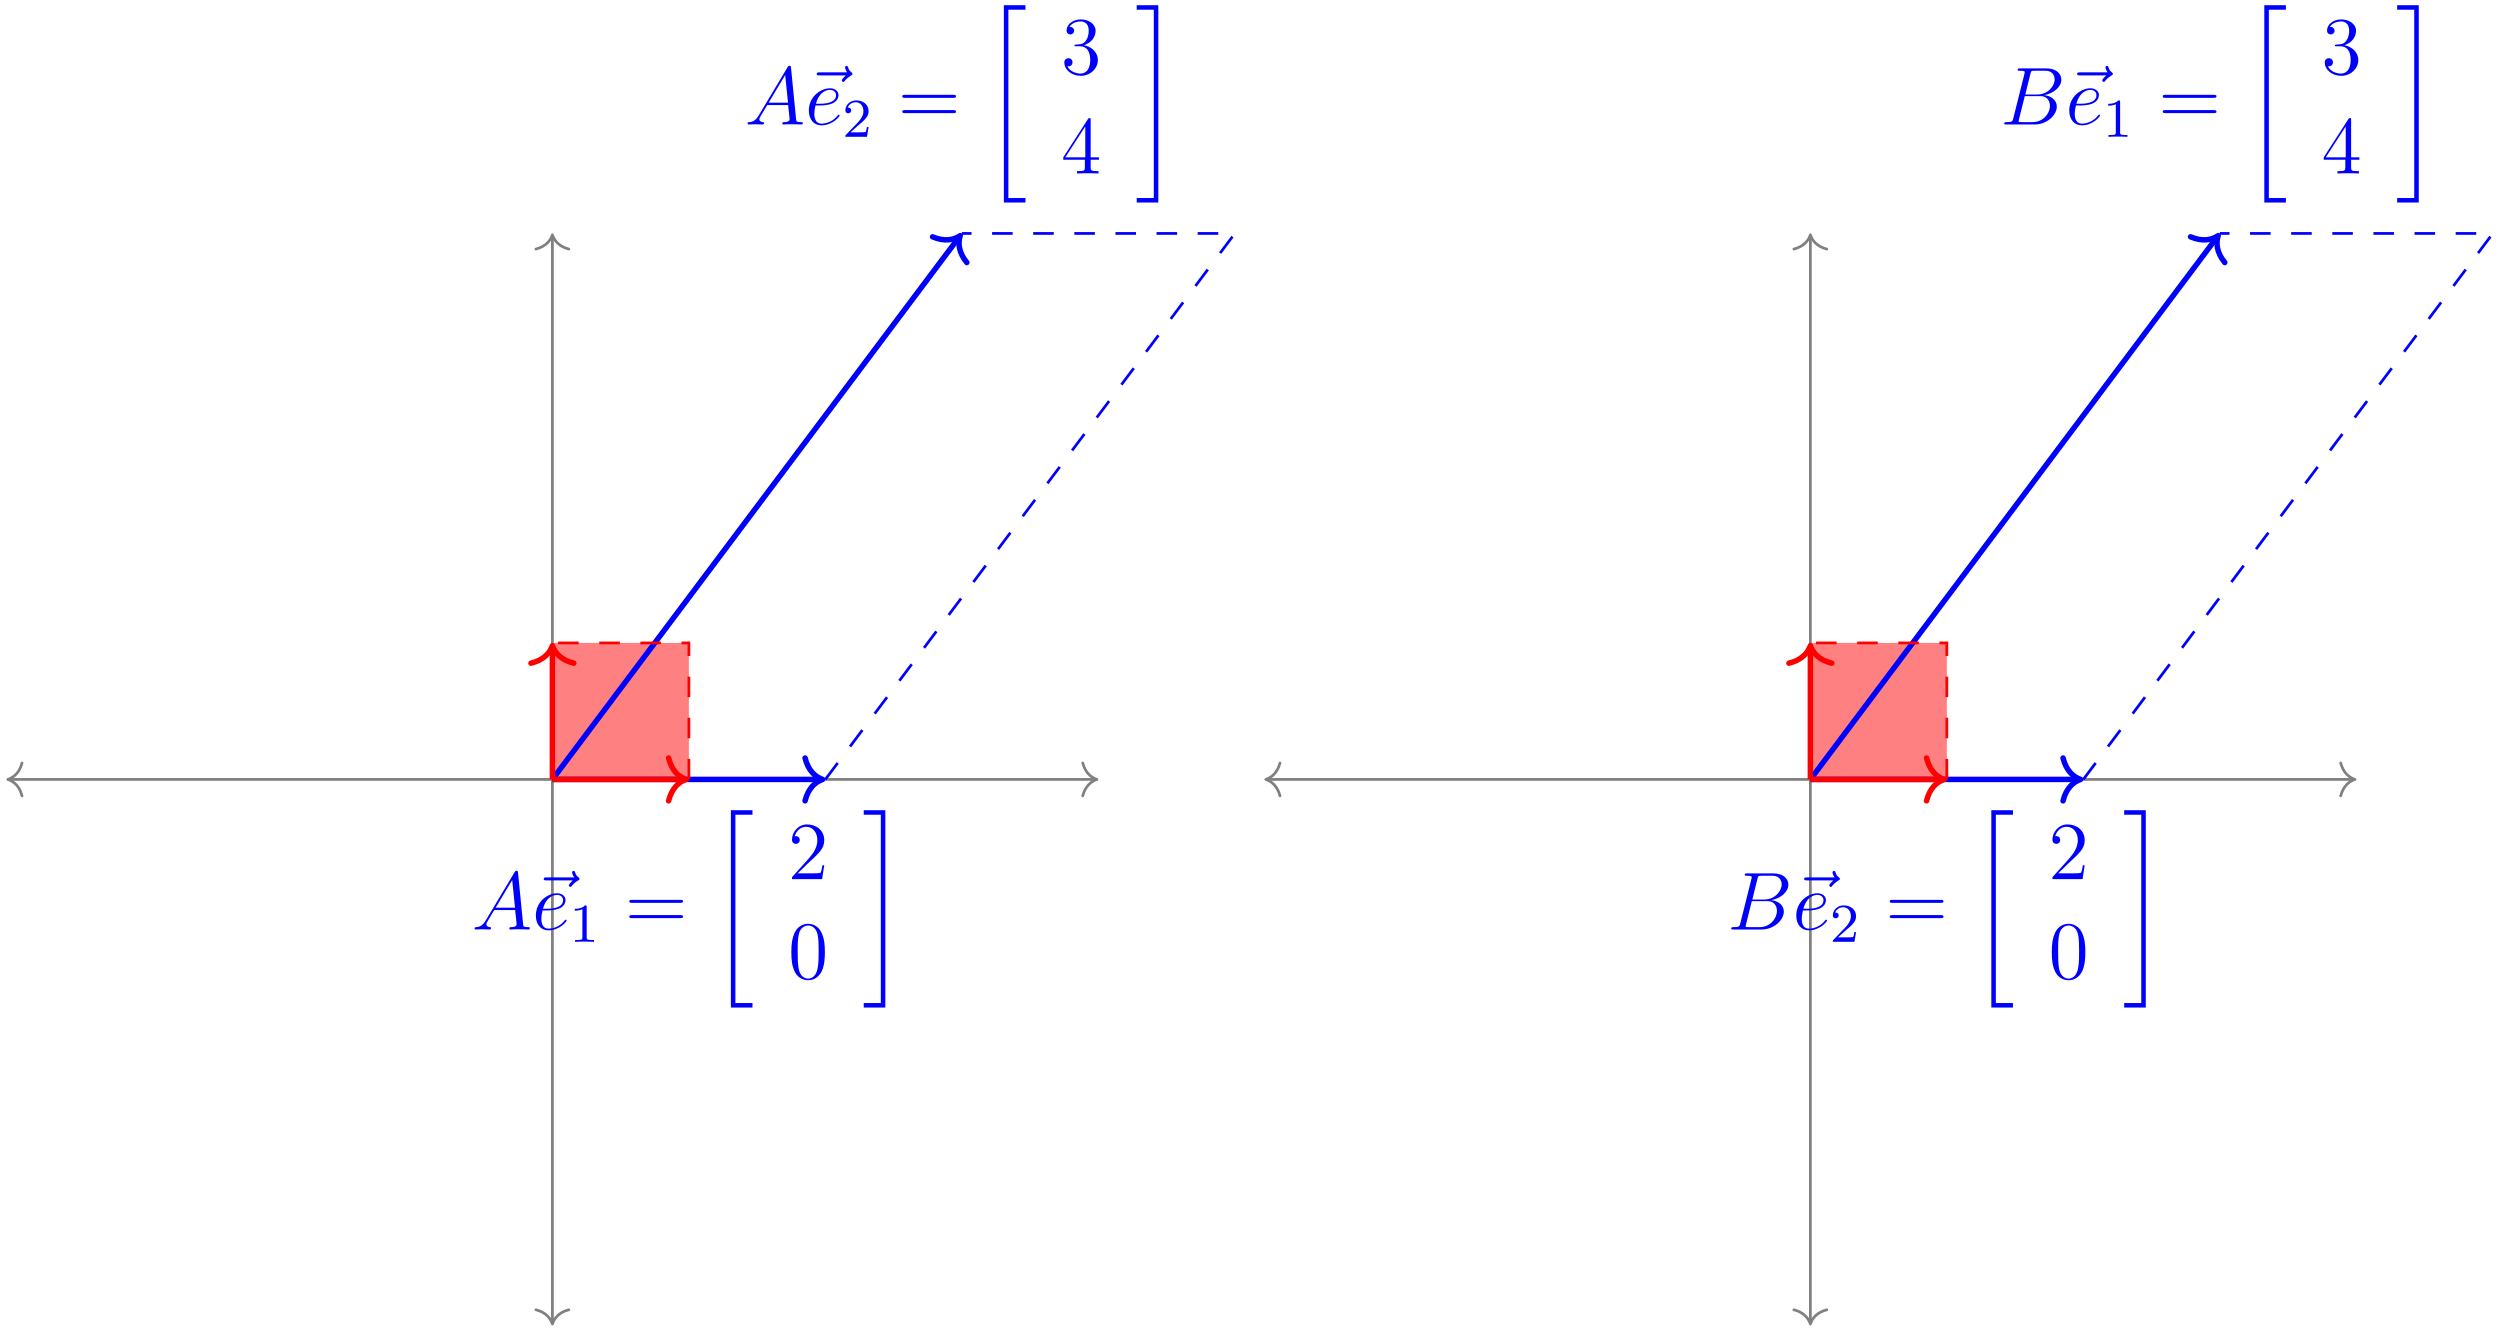
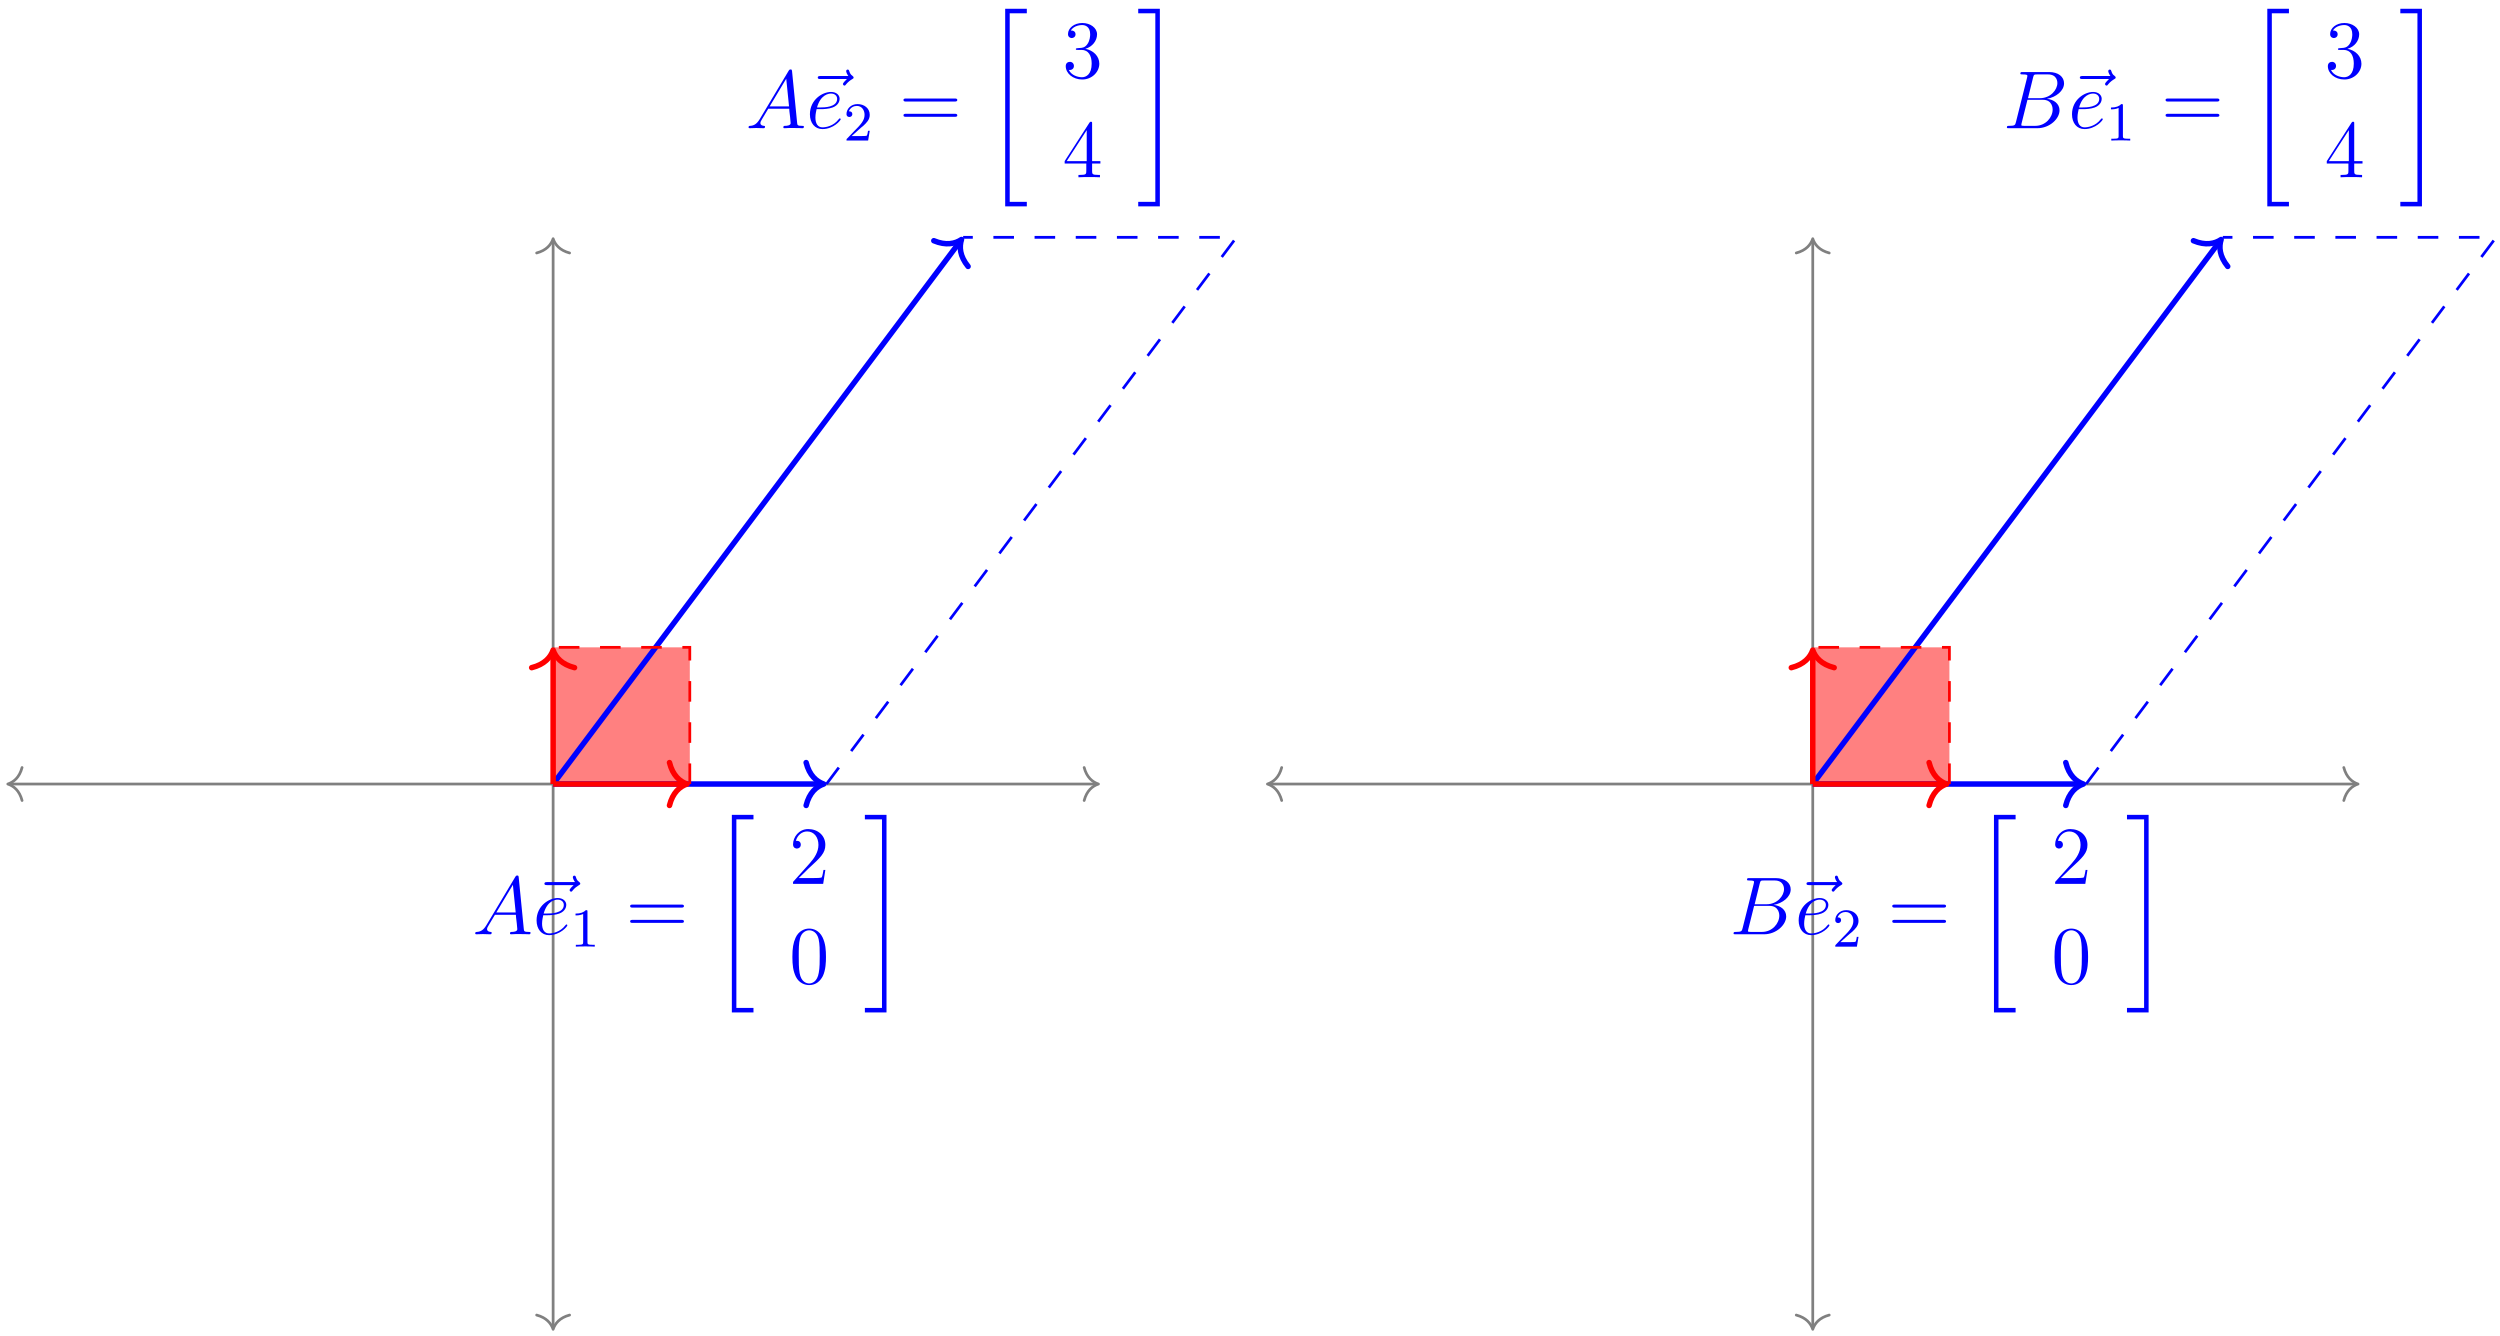
- <svg xmlns="http://www.w3.org/2000/svg" xmlns:xlink="http://www.w3.org/1999/xlink" width="363.44pt" height="193.52pt" viewBox="0 0 363.44 193.52" version="1.1">
+ <svg xmlns="http://www.w3.org/2000/svg" xmlns:xlink="http://www.w3.org/1999/xlink" width="362.96pt" height="193.884pt" viewBox="0 0 362.96 193.884" version="1.1">
  <defs>
    <g>
      <symbol overflow="visible" id="glyph0-0">
        <path style="stroke:none;" d="" />
      </symbol>
      <symbol overflow="visible" id="glyph0-1">
        <path style="stroke:none;" d="M 2.031 -1.328 C 1.609 -0.625 1.203 -0.375 0.641 -0.344 C 0.5 -0.328 0.406 -0.328 0.406 -0.125 C 0.406 -0.047 0.469 0 0.547 0 C 0.766 0 1.297 -0.031 1.516 -0.031 C 1.859 -0.031 2.25 0 2.578 0 C 2.656 0 2.797 0 2.797 -0.234 C 2.797 -0.328 2.703 -0.344 2.625 -0.344 C 2.359 -0.375 2.125 -0.469 2.125 -0.75 C 2.125 -0.922 2.203 -1.047 2.359 -1.312 L 3.266 -2.828 L 6.312 -2.828 C 6.328 -2.719 6.328 -2.625 6.328 -2.516 C 6.375 -2.203 6.516 -0.953 6.516 -0.734 C 6.516 -0.375 5.906 -0.344 5.719 -0.344 C 5.578 -0.344 5.453 -0.344 5.453 -0.125 C 5.453 0 5.562 0 5.625 0 C 5.828 0 6.078 -0.031 6.281 -0.031 L 6.953 -0.031 C 7.688 -0.031 8.219 0 8.219 0 C 8.312 0 8.438 0 8.438 -0.234 C 8.438 -0.344 8.328 -0.344 8.156 -0.344 C 7.5 -0.344 7.484 -0.453 7.453 -0.812 L 6.719 -8.266 C 6.688 -8.516 6.641 -8.531 6.516 -8.531 C 6.391 -8.531 6.328 -8.516 6.219 -8.328 Z M 3.469 -3.172 L 5.875 -7.188 L 6.281 -3.172 Z M 3.469 -3.172 " />
      </symbol>
      <symbol overflow="visible" id="glyph0-2">
        <path style="stroke:none;" d="M 6.391 -7.141 C 6.25 -7 5.812 -6.594 5.812 -6.422 C 5.812 -6.297 5.922 -6.188 6.031 -6.188 C 6.141 -6.188 6.188 -6.266 6.281 -6.391 C 6.562 -6.734 6.891 -6.969 7.156 -7.125 C 7.281 -7.203 7.359 -7.234 7.359 -7.359 C 7.359 -7.469 7.266 -7.531 7.203 -7.594 C 6.859 -7.812 6.781 -8.141 6.734 -8.281 C 6.703 -8.375 6.672 -8.516 6.5 -8.516 C 6.438 -8.516 6.281 -8.469 6.281 -8.297 C 6.281 -8.188 6.359 -7.906 6.594 -7.578 L 2.562 -7.578 C 2.359 -7.578 2.156 -7.578 2.156 -7.344 C 2.156 -7.141 2.375 -7.141 2.562 -7.141 Z M 6.391 -7.141 " />
      </symbol>
      <symbol overflow="visible" id="glyph0-3">
        <path style="stroke:none;" d="M 2.141 -2.766 C 2.469 -2.766 3.281 -2.797 3.844 -3.016 C 4.75 -3.359 4.844 -4.047 4.844 -4.266 C 4.844 -4.797 4.391 -5.266 3.594 -5.266 C 2.344 -5.266 0.531 -4.141 0.531 -2.016 C 0.531 -0.75 1.25 0.125 2.344 0.125 C 3.969 0.125 5 -1.141 5 -1.297 C 5 -1.375 4.922 -1.438 4.875 -1.438 C 4.844 -1.438 4.828 -1.422 4.719 -1.312 C 3.953 -0.297 2.828 -0.125 2.359 -0.125 C 1.688 -0.125 1.328 -0.656 1.328 -1.547 C 1.328 -1.703 1.328 -2.016 1.5 -2.766 Z M 1.562 -3.016 C 2.078 -4.859 3.219 -5.031 3.594 -5.031 C 4.125 -5.031 4.484 -4.719 4.484 -4.266 C 4.484 -3.016 2.562 -3.016 2.062 -3.016 Z M 1.562 -3.016 " />
      </symbol>
      <symbol overflow="visible" id="glyph0-4">
        <path style="stroke:none;" d="M 4.375 -7.344 C 4.484 -7.797 4.531 -7.812 5 -7.812 L 6.547 -7.812 C 7.906 -7.812 7.906 -6.672 7.906 -6.562 C 7.906 -5.594 6.938 -4.359 5.359 -4.359 L 3.641 -4.359 Z M 6.391 -4.266 C 7.703 -4.5 8.875 -5.422 8.875 -6.516 C 8.875 -7.453 8.062 -8.156 6.703 -8.156 L 2.875 -8.156 C 2.641 -8.156 2.531 -8.156 2.531 -7.938 C 2.531 -7.812 2.641 -7.812 2.828 -7.812 C 3.547 -7.812 3.547 -7.719 3.547 -7.594 C 3.547 -7.562 3.547 -7.5 3.5 -7.312 L 1.891 -0.891 C 1.781 -0.469 1.75 -0.344 0.922 -0.344 C 0.688 -0.344 0.578 -0.344 0.578 -0.125 C 0.578 0 0.641 0 0.891 0 L 4.984 0 C 6.812 0 8.219 -1.391 8.219 -2.594 C 8.219 -3.578 7.359 -4.172 6.391 -4.266 Z M 4.703 -0.344 L 3.078 -0.344 C 2.922 -0.344 2.891 -0.344 2.828 -0.359 C 2.688 -0.375 2.672 -0.391 2.672 -0.484 C 2.672 -0.578 2.703 -0.641 2.719 -0.75 L 3.562 -4.125 L 5.812 -4.125 C 7.219 -4.125 7.219 -2.812 7.219 -2.719 C 7.219 -1.562 6.188 -0.344 4.703 -0.344 Z M 4.703 -0.344 " />
      </symbol>
      <symbol overflow="visible" id="glyph1-0">
        <path style="stroke:none;" d="" />
      </symbol>
      <symbol overflow="visible" id="glyph1-1">
        <path style="stroke:none;" d="M 2.5 -5.078 C 2.5 -5.297 2.484 -5.297 2.266 -5.297 C 1.938 -4.984 1.516 -4.797 0.766 -4.797 L 0.766 -4.531 C 0.984 -4.531 1.406 -4.531 1.875 -4.734 L 1.875 -0.656 C 1.875 -0.359 1.844 -0.266 1.094 -0.266 L 0.812 -0.266 L 0.812 0 C 1.141 -0.031 1.828 -0.031 2.188 -0.031 C 2.547 -0.031 3.234 -0.031 3.562 0 L 3.562 -0.266 L 3.281 -0.266 C 2.531 -0.266 2.5 -0.359 2.5 -0.656 Z M 2.5 -5.078 " />
      </symbol>
      <symbol overflow="visible" id="glyph1-2">
        <path style="stroke:none;" d="M 2.25 -1.625 C 2.375 -1.75 2.703 -2.016 2.844 -2.125 C 3.328 -2.578 3.797 -3.016 3.797 -3.734 C 3.797 -4.688 3 -5.297 2.016 -5.297 C 1.047 -5.297 0.422 -4.578 0.422 -3.859 C 0.422 -3.469 0.734 -3.422 0.844 -3.422 C 1.016 -3.422 1.266 -3.531 1.266 -3.844 C 1.266 -4.25 0.859 -4.25 0.766 -4.25 C 1 -4.844 1.531 -5.031 1.922 -5.031 C 2.656 -5.031 3.047 -4.406 3.047 -3.734 C 3.047 -2.906 2.469 -2.297 1.516 -1.344 L 0.516 -0.297 C 0.422 -0.219 0.422 -0.203 0.422 0 L 3.562 0 L 3.797 -1.422 L 3.547 -1.422 C 3.531 -1.266 3.469 -0.875 3.375 -0.719 C 3.328 -0.656 2.719 -0.656 2.594 -0.656 L 1.172 -0.656 Z M 2.25 -1.625 " />
      </symbol>
      <symbol overflow="visible" id="glyph2-0">
        <path style="stroke:none;" d="" />
      </symbol>
      <symbol overflow="visible" id="glyph2-1">
        <path style="stroke:none;" d="M 8.062 -3.875 C 8.234 -3.875 8.453 -3.875 8.453 -4.094 C 8.453 -4.312 8.25 -4.312 8.062 -4.312 L 1.031 -4.312 C 0.859 -4.312 0.641 -4.312 0.641 -4.094 C 0.641 -3.875 0.844 -3.875 1.031 -3.875 Z M 8.062 -1.656 C 8.234 -1.656 8.453 -1.656 8.453 -1.859 C 8.453 -2.094 8.25 -2.094 8.062 -2.094 L 1.031 -2.094 C 0.859 -2.094 0.641 -2.094 0.641 -1.875 C 0.641 -1.656 0.844 -1.656 1.031 -1.656 Z M 8.062 -1.656 " />
      </symbol>
      <symbol overflow="visible" id="glyph2-2">
        <path style="stroke:none;" d="M 5.266 -2.016 L 5 -2.016 C 4.953 -1.812 4.859 -1.141 4.75 -0.953 C 4.656 -0.844 3.984 -0.844 3.625 -0.844 L 1.406 -0.844 C 1.734 -1.125 2.469 -1.891 2.766 -2.172 C 4.594 -3.844 5.266 -4.469 5.266 -5.656 C 5.266 -7.031 4.172 -7.953 2.781 -7.953 C 1.406 -7.953 0.578 -6.766 0.578 -5.734 C 0.578 -5.125 1.109 -5.125 1.141 -5.125 C 1.406 -5.125 1.703 -5.312 1.703 -5.688 C 1.703 -6.031 1.484 -6.25 1.141 -6.25 C 1.047 -6.25 1.016 -6.25 0.984 -6.234 C 1.203 -7.047 1.859 -7.609 2.625 -7.609 C 3.641 -7.609 4.266 -6.75 4.266 -5.656 C 4.266 -4.641 3.688 -3.75 3 -2.984 L 0.578 -0.281 L 0.578 0 L 4.953 0 Z M 5.266 -2.016 " />
      </symbol>
      <symbol overflow="visible" id="glyph2-3">
        <path style="stroke:none;" d="M 5.359 -3.828 C 5.359 -4.812 5.297 -5.781 4.859 -6.688 C 4.375 -7.688 3.516 -7.953 2.922 -7.953 C 2.234 -7.953 1.391 -7.609 0.938 -6.609 C 0.609 -5.859 0.484 -5.109 0.484 -3.828 C 0.484 -2.672 0.578 -1.797 1 -0.938 C 1.469 -0.031 2.297 0.25 2.922 0.25 C 3.953 0.25 4.547 -0.375 4.906 -1.062 C 5.328 -1.953 5.359 -3.125 5.359 -3.828 Z M 2.922 0.016 C 2.531 0.016 1.75 -0.203 1.531 -1.5 C 1.406 -2.219 1.406 -3.125 1.406 -3.969 C 1.406 -4.953 1.406 -5.828 1.594 -6.531 C 1.797 -7.344 2.406 -7.703 2.922 -7.703 C 3.375 -7.703 4.062 -7.438 4.297 -6.406 C 4.453 -5.719 4.453 -4.781 4.453 -3.969 C 4.453 -3.172 4.453 -2.266 4.312 -1.531 C 4.094 -0.219 3.328 0.016 2.922 0.016 Z M 2.922 0.016 " />
      </symbol>
      <symbol overflow="visible" id="glyph2-4">
        <path style="stroke:none;" d="M 2.203 -4.297 C 2 -4.281 1.953 -4.266 1.953 -4.156 C 1.953 -4.047 2.016 -4.047 2.219 -4.047 L 2.766 -4.047 C 3.797 -4.047 4.25 -3.203 4.25 -2.062 C 4.25 -0.484 3.438 -0.078 2.844 -0.078 C 2.266 -0.078 1.297 -0.344 0.938 -1.141 C 1.328 -1.078 1.672 -1.297 1.672 -1.719 C 1.672 -2.062 1.422 -2.312 1.094 -2.312 C 0.797 -2.312 0.484 -2.141 0.484 -1.688 C 0.484 -0.625 1.547 0.25 2.875 0.25 C 4.297 0.25 5.359 -0.844 5.359 -2.047 C 5.359 -3.141 4.469 -4 3.328 -4.203 C 4.359 -4.5 5.031 -5.375 5.031 -6.312 C 5.031 -7.25 4.047 -7.953 2.891 -7.953 C 1.703 -7.953 0.812 -7.219 0.812 -6.344 C 0.812 -5.875 1.188 -5.766 1.359 -5.766 C 1.609 -5.766 1.906 -5.953 1.906 -6.312 C 1.906 -6.688 1.609 -6.859 1.344 -6.859 C 1.281 -6.859 1.25 -6.859 1.219 -6.844 C 1.672 -7.656 2.797 -7.656 2.859 -7.656 C 3.25 -7.656 4.031 -7.484 4.031 -6.312 C 4.031 -6.078 4 -5.422 3.641 -4.906 C 3.281 -4.375 2.875 -4.344 2.562 -4.328 Z M 2.203 -4.297 " />
      </symbol>
      <symbol overflow="visible" id="glyph2-5">
        <path style="stroke:none;" d="M 4.312 -7.781 C 4.312 -8.016 4.312 -8.062 4.141 -8.062 C 4.047 -8.062 4.016 -8.062 3.922 -7.922 L 0.328 -2.344 L 0.328 -2 L 3.469 -2 L 3.469 -0.906 C 3.469 -0.469 3.438 -0.344 2.562 -0.344 L 2.328 -0.344 L 2.328 0 C 2.609 -0.031 3.547 -0.031 3.891 -0.031 C 4.219 -0.031 5.172 -0.031 5.453 0 L 5.453 -0.344 L 5.219 -0.344 C 4.344 -0.344 4.312 -0.469 4.312 -0.906 L 4.312 -2 L 5.516 -2 L 5.516 -2.344 L 4.312 -2.344 Z M 3.531 -6.844 L 3.531 -2.344 L 0.625 -2.344 Z M 3.531 -6.844 " />
      </symbol>
      <symbol overflow="visible" id="glyph3-0">
        <path style="stroke:none;" d="" />
      </symbol>
      <symbol overflow="visible" id="glyph3-1">
        <path style="stroke:none;" d="M 2.984 28.203 L 6.125 28.203 L 6.125 27.547 L 3.641 27.547 L 3.641 0.172 L 6.125 0.172 L 6.125 -0.484 L 2.984 -0.484 Z M 2.984 28.203 " />
      </symbol>
      <symbol overflow="visible" id="glyph3-2">
        <path style="stroke:none;" d="M 2.656 27.547 L 0.172 27.547 L 0.172 28.203 L 3.312 28.203 L 3.312 -0.484 L 0.172 -0.484 L 0.172 0.172 L 2.656 0.172 Z M 2.656 27.547 " />
      </symbol>
    </g>
    <clipPath id="clip1">
-       <path d="M 297 28 L 363.441 28 L 363.441 119 L 297 119 Z M 297 28 " />
+       <path d="M 77 190 L 83 190 L 83 193.883 L 77 193.883 Z M 77 190 " />
+     </clipPath>
+     <clipPath id="clip2">
+       <path d="M 260 190 L 266 190 L 266 193.883 L 260 193.883 Z M 260 190 " />
+     </clipPath>
+     <clipPath id="clip3">
+       <path d="M 297 28 L 362.961 28 L 362.961 120 L 297 120 Z M 297 28 " />
    </clipPath>
  </defs>
  <g id="surface1">
-     <path style=" stroke:none;fill-rule:nonzero;fill:rgb(100%,50%,50%);fill-opacity:1;" d="M 80.305 113.309 L 80.305 93.465 L 100.148 93.465 L 100.148 113.309 Z M 80.305 113.309 " />
-     <path style="fill:none;stroke-width:0.399;stroke-linecap:butt;stroke-linejoin:miter;stroke:rgb(50%,50%,50%);stroke-opacity:1;stroke-miterlimit:10;" d="M -78.972 0 L 78.973 0 " transform="matrix(1,0,0,-1,80.304,113.309)" />
-     <path style="fill:none;stroke-width:0.399;stroke-linecap:round;stroke-linejoin:round;stroke:rgb(50%,50%,50%);stroke-opacity:1;stroke-miterlimit:10;" d="M -2.071 2.39 C -1.696 0.957 -0.852 0.281 -0 -0 C -0.852 -0.278 -1.696 -0.957 -2.071 -2.391 " transform="matrix(-1,0,0,1,1.13255,113.309)" />
-     <path style="fill:none;stroke-width:0.399;stroke-linecap:round;stroke-linejoin:round;stroke:rgb(50%,50%,50%);stroke-opacity:1;stroke-miterlimit:10;" d="M -2.073 2.391 C -1.694 0.957 -0.85 0.278 0.001 0 C -0.85 -0.281 -1.694 -0.957 -2.073 -2.39 " transform="matrix(1,0,0,-1,159.4754,113.309)" />
-     <path style="fill:none;stroke-width:0.399;stroke-linecap:butt;stroke-linejoin:miter;stroke:rgb(50%,50%,50%);stroke-opacity:1;stroke-miterlimit:10;" d="M 0.001 -78.972 L 0.001 78.973 " transform="matrix(1,0,0,-1,80.304,113.309)" />
-     <path style="fill:none;stroke-width:0.399;stroke-linecap:round;stroke-linejoin:round;stroke:rgb(50%,50%,50%);stroke-opacity:1;stroke-miterlimit:10;" d="M -2.07 2.391 C -1.695 0.958 -0.852 0.278 0 0.001 C -0.852 -0.281 -1.695 -0.956 -2.07 -2.39 " transform="matrix(0,1,1,0,80.304,192.4804)" />
-     <path style="fill:none;stroke-width:0.399;stroke-linecap:round;stroke-linejoin:round;stroke:rgb(50%,50%,50%);stroke-opacity:1;stroke-miterlimit:10;" d="M -2.073 2.39 C -1.694 0.956 -0.851 0.281 0.001 -0.001 C -0.851 -0.278 -1.694 -0.958 -2.073 -2.391 " transform="matrix(0,-1,-1,0,80.304,34.13755)" />
-     <path style="fill:none;stroke-width:0.797;stroke-linecap:butt;stroke-linejoin:miter;stroke:rgb(0%,0%,100%);stroke-opacity:1;stroke-miterlimit:10;" d="M 0.001 0 L 38.887 0 " transform="matrix(1,0,0,-1,80.304,113.309)" />
-     <path style="fill:none;stroke-width:0.797;stroke-linecap:round;stroke-linejoin:round;stroke:rgb(0%,0%,100%);stroke-opacity:1;stroke-miterlimit:10;" d="M -2.552 3.11 C -2.083 1.243 -1.048 0.364 -0.001 0 C -1.048 -0.363 -2.083 -1.246 -2.552 -3.113 " transform="matrix(1,0,0,-1,119.5909,113.309)" />
-     <g style="fill:rgb(0%,0%,100%);fill-opacity:1;">
-       <use xlink:href="#glyph0-1" x="68.589" y="135.127" />
-     </g>
-     <g style="fill:rgb(0%,0%,100%);fill-opacity:1;">
-       <use xlink:href="#glyph0-2" x="76.886" y="135.127" />
-     </g>
-     <g style="fill:rgb(0%,0%,100%);fill-opacity:1;">
-       <use xlink:href="#glyph0-3" x="77.371" y="135.127" />
-     </g>
-     <g style="fill:rgb(0%,0%,100%);fill-opacity:1;">
-       <use xlink:href="#glyph1-1" x="82.79" y="136.92" />
-     </g>
-     <g style="fill:rgb(0%,0%,100%);fill-opacity:1;">
-       <use xlink:href="#glyph2-1" x="90.843" y="135.127" />
-     </g>
-     <g style="fill:rgb(0%,0%,100%);fill-opacity:1;">
-       <use xlink:href="#glyph3-1" x="103.268" y="118.27" />
-     </g>
-     <g style="fill:rgb(0%,0%,100%);fill-opacity:1;">
-       <use xlink:href="#glyph2-2" x="114.559" y="127.804" />
-     </g>
-     <g style="fill:rgb(0%,0%,100%);fill-opacity:1;">
-       <use xlink:href="#glyph2-3" x="114.559" y="142.25" />
-     </g>
-     <g style="fill:rgb(0%,0%,100%);fill-opacity:1;">
-       <use xlink:href="#glyph3-2" x="125.394" y="118.27" />
-     </g>
-     <path style="fill:none;stroke-width:0.797;stroke-linecap:butt;stroke-linejoin:miter;stroke:rgb(0%,0%,100%);stroke-opacity:1;stroke-miterlimit:10;" d="M 0.001 0 L 59.051 78.735 " transform="matrix(1,0,0,-1,80.304,113.309)" />
-     <path style="fill:none;stroke-width:0.797;stroke-linecap:round;stroke-linejoin:round;stroke:rgb(0%,0%,100%);stroke-opacity:1;stroke-miterlimit:10;" d="M -2.549 3.111 C -2.085 1.243 -1.045 0.363 -0 -0.001 C -1.048 -0.362 -2.086 -1.243 -2.551 -3.111 " transform="matrix(0.59999,-0.79997,-0.79997,-0.59999,139.5929,34.25707)" />
-     <g style="fill:rgb(0%,0%,100%);fill-opacity:1;">
-       <use xlink:href="#glyph0-1" x="108.274" y="18.098" />
-     </g>
-     <g style="fill:rgb(0%,0%,100%);fill-opacity:1;">
-       <use xlink:href="#glyph0-2" x="116.571" y="18.098" />
-     </g>
-     <g style="fill:rgb(0%,0%,100%);fill-opacity:1;">
-       <use xlink:href="#glyph0-3" x="117.056" y="18.098" />
-     </g>
-     <g style="fill:rgb(0%,0%,100%);fill-opacity:1;">
-       <use xlink:href="#glyph1-2" x="122.475" y="19.891" />
-     </g>
-     <g style="fill:rgb(0%,0%,100%);fill-opacity:1;">
-       <use xlink:href="#glyph2-1" x="130.528" y="18.098" />
-     </g>
-     <g style="fill:rgb(0%,0%,100%);fill-opacity:1;">
-       <use xlink:href="#glyph3-1" x="142.953" y="1.241" />
-     </g>
-     <g style="fill:rgb(0%,0%,100%);fill-opacity:1;">
-       <use xlink:href="#glyph2-4" x="154.244" y="10.775" />
-     </g>
-     <g style="fill:rgb(0%,0%,100%);fill-opacity:1;">
-       <use xlink:href="#glyph2-5" x="154.244" y="25.221" />
-     </g>
-     <g style="fill:rgb(0%,0%,100%);fill-opacity:1;">
-       <use xlink:href="#glyph3-2" x="165.079" y="1.241" />
-     </g>
-     <path style="fill:none;stroke-width:0.797;stroke-linecap:butt;stroke-linejoin:miter;stroke:rgb(100%,0%,0%);stroke-opacity:1;stroke-miterlimit:10;" d="M 0.001 0 L 19.048 0 " transform="matrix(1,0,0,-1,80.304,113.309)" />
-     <path style="fill:none;stroke-width:0.797;stroke-linecap:round;stroke-linejoin:round;stroke:rgb(100%,0%,0%);stroke-opacity:1;stroke-miterlimit:10;" d="M -2.549 3.11 C -2.084 1.243 -1.045 0.364 0.002 0 C -1.045 -0.363 -2.084 -1.246 -2.549 -3.113 " transform="matrix(1,0,0,-1,99.74815,113.309)" />
-     <path style="fill:none;stroke-width:0.797;stroke-linecap:butt;stroke-linejoin:miter;stroke:rgb(100%,0%,0%);stroke-opacity:1;stroke-miterlimit:10;" d="M 0.001 0 L 0.001 19.047 " transform="matrix(1,0,0,-1,80.304,113.309)" />
-     <path style="fill:none;stroke-width:0.797;stroke-linecap:round;stroke-linejoin:round;stroke:rgb(100%,0%,0%);stroke-opacity:1;stroke-miterlimit:10;" d="M -2.549 3.113 C -2.084 1.245 -1.045 0.363 0.002 -0.001 C -1.045 -0.364 -2.084 -1.243 -2.549 -3.11 " transform="matrix(0,-1,-1,0,80.304,93.86485)" />
-     <path style="fill:none;stroke-width:0.399;stroke-linecap:butt;stroke-linejoin:miter;stroke:rgb(0%,0%,100%);stroke-opacity:1;stroke-dasharray:2.989,2.989;stroke-miterlimit:10;" d="M 39.684 0 L 99.212 79.371 L 59.528 79.371 " transform="matrix(1,0,0,-1,80.304,113.309)" />
-     <path style="fill:none;stroke-width:0.399;stroke-linecap:butt;stroke-linejoin:miter;stroke:rgb(100%,0%,0%);stroke-opacity:1;stroke-dasharray:2.989,2.989;stroke-miterlimit:10;" d="M 19.844 0 L 19.844 19.844 L 0.001 19.844 " transform="matrix(1,0,0,-1,80.304,113.309)" />
-     <path style=" stroke:none;fill-rule:nonzero;fill:rgb(100%,50%,50%);fill-opacity:1;" d="M 263.184 113.309 L 263.184 93.465 L 283.023 93.465 L 283.023 113.309 Z M 263.184 113.309 " />
-     <path style="fill:none;stroke-width:0.399;stroke-linecap:butt;stroke-linejoin:miter;stroke:rgb(50%,50%,50%);stroke-opacity:1;stroke-miterlimit:10;" d="M -78.971 0 L 78.97 0 " transform="matrix(1,0,0,-1,263.182,113.309)" />
-     <path style="fill:none;stroke-width:0.399;stroke-linecap:round;stroke-linejoin:round;stroke:rgb(50%,50%,50%);stroke-opacity:1;stroke-miterlimit:10;" d="M -2.071 2.39 C -1.693 0.957 -0.849 0.281 -0.001 -0 C -0.849 -0.278 -1.693 -0.957 -2.071 -2.391 " transform="matrix(-1,0,0,1,184.0105,113.309)" />
-     <path style="fill:none;stroke-width:0.399;stroke-linecap:round;stroke-linejoin:round;stroke:rgb(50%,50%,50%);stroke-opacity:1;stroke-miterlimit:10;" d="M -2.072 2.391 C -1.693 0.957 -0.85 0.278 -0.002 0 C -0.85 -0.281 -1.693 -0.957 -2.072 -2.39 " transform="matrix(1,0,0,-1,342.3535,113.309)" />
-     <path style="fill:none;stroke-width:0.399;stroke-linecap:butt;stroke-linejoin:miter;stroke:rgb(50%,50%,50%);stroke-opacity:1;stroke-miterlimit:10;" d="M 0.002 -78.972 L 0.002 78.973 " transform="matrix(1,0,0,-1,263.182,113.309)" />
-     <path style="fill:none;stroke-width:0.399;stroke-linecap:round;stroke-linejoin:round;stroke:rgb(50%,50%,50%);stroke-opacity:1;stroke-miterlimit:10;" d="M -2.07 2.392 C -1.695 0.955 -0.852 0.279 0 0.002 C -0.852 -0.28 -1.695 -0.955 -2.07 -2.393 " transform="matrix(0,1,1,0,263.182,192.4804)" />
-     <path style="fill:none;stroke-width:0.399;stroke-linecap:round;stroke-linejoin:round;stroke:rgb(50%,50%,50%);stroke-opacity:1;stroke-miterlimit:10;" d="M -2.073 2.393 C -1.694 0.955 -0.851 0.28 0.001 -0.002 C -0.851 -0.279 -1.694 -0.955 -2.073 -2.392 " transform="matrix(0,-1,-1,0,263.182,34.13755)" />
-     <path style="fill:none;stroke-width:0.797;stroke-linecap:butt;stroke-linejoin:miter;stroke:rgb(0%,0%,100%);stroke-opacity:1;stroke-miterlimit:10;" d="M 0.002 0 L 38.888 0 " transform="matrix(1,0,0,-1,263.182,113.309)" />
-     <path style="fill:none;stroke-width:0.797;stroke-linecap:round;stroke-linejoin:round;stroke:rgb(0%,0%,100%);stroke-opacity:1;stroke-miterlimit:10;" d="M -2.551 3.11 C -2.086 1.243 -1.047 0.364 -0 0 C -1.047 -0.363 -2.086 -1.246 -2.551 -3.113 " transform="matrix(1,0,0,-1,302.4688,113.309)" />
-     <g style="fill:rgb(0%,0%,100%);fill-opacity:1;">
-       <use xlink:href="#glyph0-4" x="251.107" y="135.127" />
-     </g>
-     <g style="fill:rgb(0%,0%,100%);fill-opacity:1;">
-       <use xlink:href="#glyph0-2" x="260.12" y="135.127" />
-     </g>
-     <g style="fill:rgb(0%,0%,100%);fill-opacity:1;">
-       <use xlink:href="#glyph0-3" x="260.605" y="135.127" />
-     </g>
-     <g style="fill:rgb(0%,0%,100%);fill-opacity:1;">
-       <use xlink:href="#glyph1-2" x="266.028" y="136.92" />
-     </g>
-     <g style="fill:rgb(0%,0%,100%);fill-opacity:1;">
-       <use xlink:href="#glyph2-1" x="274.081" y="135.127" />
-     </g>
-     <g style="fill:rgb(0%,0%,100%);fill-opacity:1;">
-       <use xlink:href="#glyph3-1" x="286.507" y="118.27" />
-     </g>
-     <g style="fill:rgb(0%,0%,100%);fill-opacity:1;">
-       <use xlink:href="#glyph2-2" x="297.798" y="127.804" />
-     </g>
-     <g style="fill:rgb(0%,0%,100%);fill-opacity:1;">
-       <use xlink:href="#glyph2-3" x="297.798" y="142.25" />
-     </g>
-     <g style="fill:rgb(0%,0%,100%);fill-opacity:1;">
-       <use xlink:href="#glyph3-2" x="308.632" y="118.27" />
-     </g>
-     <path style="fill:none;stroke-width:0.797;stroke-linecap:butt;stroke-linejoin:miter;stroke:rgb(0%,0%,100%);stroke-opacity:1;stroke-miterlimit:10;" d="M 0.002 0 L 59.048 78.735 " transform="matrix(1,0,0,-1,263.182,113.309)" />
-     <path style="fill:none;stroke-width:0.797;stroke-linecap:round;stroke-linejoin:round;stroke:rgb(0%,0%,100%);stroke-opacity:1;stroke-miterlimit:10;" d="M -2.549 3.111 C -2.085 1.242 -1.044 0.362 0 -0.002 C -1.047 -0.363 -2.086 -1.244 -2.55 -3.111 " transform="matrix(0.59999,-0.79997,-0.79997,-0.59999,322.4709,34.25707)" />
-     <g style="fill:rgb(0%,0%,100%);fill-opacity:1;">
-       <use xlink:href="#glyph0-4" x="290.792" y="18.098" />
-     </g>
-     <g style="fill:rgb(0%,0%,100%);fill-opacity:1;">
-       <use xlink:href="#glyph0-2" x="299.805" y="18.098" />
-     </g>
-     <g style="fill:rgb(0%,0%,100%);fill-opacity:1;">
-       <use xlink:href="#glyph0-3" x="300.29" y="18.098" />
-     </g>
-     <g style="fill:rgb(0%,0%,100%);fill-opacity:1;">
-       <use xlink:href="#glyph1-1" x="305.713" y="19.891" />
-     </g>
-     <g style="fill:rgb(0%,0%,100%);fill-opacity:1;">
-       <use xlink:href="#glyph2-1" x="313.766" y="18.098" />
-     </g>
-     <g style="fill:rgb(0%,0%,100%);fill-opacity:1;">
-       <use xlink:href="#glyph3-1" x="326.192" y="1.241" />
-     </g>
-     <g style="fill:rgb(0%,0%,100%);fill-opacity:1;">
-       <use xlink:href="#glyph2-4" x="337.483" y="10.775" />
-     </g>
-     <g style="fill:rgb(0%,0%,100%);fill-opacity:1;">
-       <use xlink:href="#glyph2-5" x="337.483" y="25.221" />
-     </g>
-     <g style="fill:rgb(0%,0%,100%);fill-opacity:1;">
-       <use xlink:href="#glyph3-2" x="348.317" y="1.241" />
-     </g>
-     <path style="fill:none;stroke-width:0.797;stroke-linecap:butt;stroke-linejoin:miter;stroke:rgb(100%,0%,0%);stroke-opacity:1;stroke-miterlimit:10;" d="M 0.002 0 L 19.045 0 " transform="matrix(1,0,0,-1,263.182,113.309)" />
-     <path style="fill:none;stroke-width:0.797;stroke-linecap:round;stroke-linejoin:round;stroke:rgb(100%,0%,0%);stroke-opacity:1;stroke-miterlimit:10;" d="M -2.552 3.11 C -2.083 1.243 -1.048 0.364 -0.001 0 C -1.048 -0.363 -2.083 -1.246 -2.552 -3.113 " transform="matrix(1,0,0,-1,282.6261,113.309)" />
-     <path style="fill:none;stroke-width:0.797;stroke-linecap:butt;stroke-linejoin:miter;stroke:rgb(100%,0%,0%);stroke-opacity:1;stroke-miterlimit:10;" d="M 0.002 0 L 0.002 19.047 " transform="matrix(1,0,0,-1,263.182,113.309)" />
-     <path style="fill:none;stroke-width:0.797;stroke-linecap:round;stroke-linejoin:round;stroke:rgb(100%,0%,0%);stroke-opacity:1;stroke-miterlimit:10;" d="M -2.549 3.112 C -2.084 1.244 -1.045 0.362 0.002 -0.002 C -1.045 -0.365 -2.084 -1.244 -2.549 -3.111 " transform="matrix(0,-1,-1,0,263.182,93.86485)" />
+     <path style=" stroke:none;fill-rule:nonzero;fill:rgb(100%,50%,50%);fill-opacity:1;" d="M 80.305 113.828 L 80.305 93.984 L 100.148 93.984 L 100.148 113.828 Z M 80.305 113.828 " />
+     <path style="fill:none;stroke-width:0.399;stroke-linecap:butt;stroke-linejoin:miter;stroke:rgb(50%,50%,50%);stroke-opacity:1;stroke-miterlimit:10;" d="M -78.972 -0.002 L 78.973 -0.002 " transform="matrix(1,0,0,-1,80.304,113.8262)" />
+     <path style="fill:none;stroke-width:0.399;stroke-linecap:round;stroke-linejoin:round;stroke:rgb(50%,50%,50%);stroke-opacity:1;stroke-miterlimit:10;" d="M -2.071 2.393 C -1.696 0.955 -0.852 0.279 -0 0.002 C -0.852 -0.279 -1.696 -0.955 -2.071 -2.393 " transform="matrix(-1,0,0,1,1.13255,113.8262)" />
+     <path style="fill:none;stroke-width:0.399;stroke-linecap:round;stroke-linejoin:round;stroke:rgb(50%,50%,50%);stroke-opacity:1;stroke-miterlimit:10;" d="M -2.073 2.393 C -1.694 0.955 -0.85 0.279 0.001 -0.002 C -0.85 -0.279 -1.694 -0.955 -2.073 -2.393 " transform="matrix(1,0,0,-1,159.4754,113.8262)" />
+     <path style="fill:none;stroke-width:0.399;stroke-linecap:butt;stroke-linejoin:miter;stroke:rgb(50%,50%,50%);stroke-opacity:1;stroke-miterlimit:10;" d="M 0.001 -78.971 L 0.001 78.971 " transform="matrix(1,0,0,-1,80.304,113.8262)" />
    <g clip-path="url(#clip1)" clip-rule="nonzero">
-       <path style="fill:none;stroke-width:0.399;stroke-linecap:butt;stroke-linejoin:miter;stroke:rgb(0%,0%,100%);stroke-opacity:1;stroke-dasharray:2.989,2.989;stroke-miterlimit:10;" d="M 39.685 0 L 99.213 79.371 L 59.529 79.371 " transform="matrix(1,0,0,-1,263.182,113.309)" />
-     </g>
-     <path style="fill:none;stroke-width:0.399;stroke-linecap:butt;stroke-linejoin:miter;stroke:rgb(100%,0%,0%);stroke-opacity:1;stroke-dasharray:2.989,2.989;stroke-miterlimit:10;" d="M 19.841 0 L 19.841 19.844 L 0.002 19.844 " transform="matrix(1,0,0,-1,263.182,113.309)" />
+       <path style="fill:none;stroke-width:0.399;stroke-linecap:round;stroke-linejoin:round;stroke:rgb(50%,50%,50%);stroke-opacity:1;stroke-miterlimit:10;" d="M -2.072 2.391 C -1.693 0.958 -0.849 0.278 -0.002 0.001 C -0.849 -0.281 -1.693 -0.956 -2.072 -2.39 " transform="matrix(0,1,1,0,80.304,192.9977)" />
+     </g>
+     <path style="fill:none;stroke-width:0.399;stroke-linecap:round;stroke-linejoin:round;stroke:rgb(50%,50%,50%);stroke-opacity:1;stroke-miterlimit:10;" d="M -2.072 2.39 C -1.693 0.956 -0.849 0.281 -0.001 -0.001 C -0.849 -0.278 -1.693 -0.958 -2.072 -2.391 " transform="matrix(0,-1,-1,0,80.304,34.65476)" />
+     <path style="fill:none;stroke-width:0.797;stroke-linecap:butt;stroke-linejoin:miter;stroke:rgb(0%,0%,100%);stroke-opacity:1;stroke-miterlimit:10;" d="M 0.001 -0.002 L 38.887 -0.002 " transform="matrix(1,0,0,-1,80.304,113.8262)" />
+     <path style="fill:none;stroke-width:0.797;stroke-linecap:round;stroke-linejoin:round;stroke:rgb(0%,0%,100%);stroke-opacity:1;stroke-miterlimit:10;" d="M -2.552 3.111 C -2.083 1.244 -1.048 0.361 -0.001 -0.002 C -1.048 -0.361 -2.083 -1.244 -2.552 -3.111 " transform="matrix(1,0,0,-1,119.5909,113.8262)" />
+     <g style="fill:rgb(0%,0%,100%);fill-opacity:1;">
+       <use xlink:href="#glyph0-1" x="68.589" y="135.644" />
+     </g>
+     <g style="fill:rgb(0%,0%,100%);fill-opacity:1;">
+       <use xlink:href="#glyph0-2" x="76.886" y="135.644" />
+     </g>
+     <g style="fill:rgb(0%,0%,100%);fill-opacity:1;">
+       <use xlink:href="#glyph0-3" x="77.371" y="135.644" />
+     </g>
+     <g style="fill:rgb(0%,0%,100%);fill-opacity:1;">
+       <use xlink:href="#glyph1-1" x="82.79" y="137.437" />
+     </g>
+     <g style="fill:rgb(0%,0%,100%);fill-opacity:1;">
+       <use xlink:href="#glyph2-1" x="90.843" y="135.644" />
+     </g>
+     <g style="fill:rgb(0%,0%,100%);fill-opacity:1;">
+       <use xlink:href="#glyph3-1" x="103.268" y="118.787" />
+     </g>
+     <g style="fill:rgb(0%,0%,100%);fill-opacity:1;">
+       <use xlink:href="#glyph2-2" x="114.559" y="128.321" />
+     </g>
+     <g style="fill:rgb(0%,0%,100%);fill-opacity:1;">
+       <use xlink:href="#glyph2-3" x="114.559" y="142.767" />
+     </g>
+     <g style="fill:rgb(0%,0%,100%);fill-opacity:1;">
+       <use xlink:href="#glyph3-2" x="125.394" y="118.787" />
+     </g>
+     <path style="fill:none;stroke-width:0.797;stroke-linecap:butt;stroke-linejoin:miter;stroke:rgb(0%,0%,100%);stroke-opacity:1;stroke-miterlimit:10;" d="M 0.001 -0.002 L 59.051 78.732 " transform="matrix(1,0,0,-1,80.304,113.8262)" />
+     <path style="fill:none;stroke-width:0.797;stroke-linecap:round;stroke-linejoin:round;stroke:rgb(0%,0%,100%);stroke-opacity:1;stroke-miterlimit:10;" d="M -2.551 3.11 C -2.084 1.244 -1.047 0.362 0.001 -0 C -1.047 -0.361 -2.085 -1.242 -2.55 -3.11 " transform="matrix(0.59999,-0.79997,-0.79997,-0.59999,139.5929,34.77428)" />
+     <g style="fill:rgb(0%,0%,100%);fill-opacity:1;">
+       <use xlink:href="#glyph0-1" x="108.274" y="18.615" />
+     </g>
+     <g style="fill:rgb(0%,0%,100%);fill-opacity:1;">
+       <use xlink:href="#glyph0-2" x="116.571" y="18.615" />
+     </g>
+     <g style="fill:rgb(0%,0%,100%);fill-opacity:1;">
+       <use xlink:href="#glyph0-3" x="117.056" y="18.615" />
+     </g>
+     <g style="fill:rgb(0%,0%,100%);fill-opacity:1;">
+       <use xlink:href="#glyph1-2" x="122.475" y="20.408" />
+     </g>
+     <g style="fill:rgb(0%,0%,100%);fill-opacity:1;">
+       <use xlink:href="#glyph2-1" x="130.528" y="18.615" />
+     </g>
+     <g style="fill:rgb(0%,0%,100%);fill-opacity:1;">
+       <use xlink:href="#glyph3-1" x="142.953" y="1.758" />
+     </g>
+     <g style="fill:rgb(0%,0%,100%);fill-opacity:1;">
+       <use xlink:href="#glyph2-4" x="154.244" y="11.292" />
+     </g>
+     <g style="fill:rgb(0%,0%,100%);fill-opacity:1;">
+       <use xlink:href="#glyph2-5" x="154.244" y="25.738" />
+     </g>
+     <g style="fill:rgb(0%,0%,100%);fill-opacity:1;">
+       <use xlink:href="#glyph3-2" x="165.079" y="1.758" />
+     </g>
+     <path style="fill:none;stroke-width:0.797;stroke-linecap:butt;stroke-linejoin:miter;stroke:rgb(100%,0%,0%);stroke-opacity:1;stroke-miterlimit:10;" d="M 0.001 -0.002 L 19.048 -0.002 " transform="matrix(1,0,0,-1,80.304,113.8262)" />
+     <path style="fill:none;stroke-width:0.797;stroke-linecap:round;stroke-linejoin:round;stroke:rgb(100%,0%,0%);stroke-opacity:1;stroke-miterlimit:10;" d="M -2.549 3.111 C -2.084 1.244 -1.045 0.361 0.002 -0.002 C -1.045 -0.361 -2.084 -1.244 -2.549 -3.111 " transform="matrix(1,0,0,-1,99.74815,113.8262)" />
+     <path style="fill:none;stroke-width:0.797;stroke-linecap:butt;stroke-linejoin:miter;stroke:rgb(100%,0%,0%);stroke-opacity:1;stroke-miterlimit:10;" d="M 0.001 -0.002 L 0.001 19.045 " transform="matrix(1,0,0,-1,80.304,113.8262)" />
+     <path style="fill:none;stroke-width:0.797;stroke-linecap:round;stroke-linejoin:round;stroke:rgb(100%,0%,0%);stroke-opacity:1;stroke-miterlimit:10;" d="M -2.552 3.113 C -2.083 1.245 -1.048 0.363 -0.001 -0.001 C -1.048 -0.364 -2.083 -1.243 -2.552 -3.11 " transform="matrix(0,-1,-1,0,80.304,94.38206)" />
+     <path style="fill:none;stroke-width:0.399;stroke-linecap:butt;stroke-linejoin:miter;stroke:rgb(0%,0%,100%);stroke-opacity:1;stroke-dasharray:2.989,2.989;stroke-miterlimit:10;" d="M 39.684 -0.002 L 99.212 79.369 L 59.528 79.369 " transform="matrix(1,0,0,-1,80.304,113.8262)" />
+     <path style="fill:none;stroke-width:0.399;stroke-linecap:butt;stroke-linejoin:miter;stroke:rgb(100%,0%,0%);stroke-opacity:1;stroke-dasharray:2.989,2.989;stroke-miterlimit:10;" d="M 19.844 -0.002 L 19.844 19.842 L 0.001 19.842 " transform="matrix(1,0,0,-1,80.304,113.8262)" />
+     <path style=" stroke:none;fill-rule:nonzero;fill:rgb(100%,50%,50%);fill-opacity:1;" d="M 263.184 113.828 L 263.184 93.984 L 283.023 93.984 L 283.023 113.828 Z M 263.184 113.828 " />
+     <path style="fill:none;stroke-width:0.399;stroke-linecap:butt;stroke-linejoin:miter;stroke:rgb(50%,50%,50%);stroke-opacity:1;stroke-miterlimit:10;" d="M -78.971 -0.002 L 78.97 -0.002 " transform="matrix(1,0,0,-1,263.182,113.8262)" />
+     <path style="fill:none;stroke-width:0.399;stroke-linecap:round;stroke-linejoin:round;stroke:rgb(50%,50%,50%);stroke-opacity:1;stroke-miterlimit:10;" d="M -2.071 2.393 C -1.693 0.955 -0.849 0.279 -0.001 0.002 C -0.849 -0.279 -1.693 -0.955 -2.071 -2.393 " transform="matrix(-1,0,0,1,184.0105,113.8262)" />
+     <path style="fill:none;stroke-width:0.399;stroke-linecap:round;stroke-linejoin:round;stroke:rgb(50%,50%,50%);stroke-opacity:1;stroke-miterlimit:10;" d="M -2.072 2.393 C -1.693 0.955 -0.85 0.279 -0.002 -0.002 C -0.85 -0.279 -1.693 -0.955 -2.072 -2.393 " transform="matrix(1,0,0,-1,342.3535,113.8262)" />
+     <path style="fill:none;stroke-width:0.399;stroke-linecap:butt;stroke-linejoin:miter;stroke:rgb(50%,50%,50%);stroke-opacity:1;stroke-miterlimit:10;" d="M 0.002 -78.971 L 0.002 78.971 " transform="matrix(1,0,0,-1,263.182,113.8262)" />
+     <g clip-path="url(#clip2)" clip-rule="nonzero">
+       <path style="fill:none;stroke-width:0.399;stroke-linecap:round;stroke-linejoin:round;stroke:rgb(50%,50%,50%);stroke-opacity:1;stroke-miterlimit:10;" d="M -2.072 2.392 C -1.693 0.955 -0.849 0.279 -0.002 0.002 C -0.849 -0.28 -1.693 -0.955 -2.072 -2.393 " transform="matrix(0,1,1,0,263.182,192.9977)" />
+     </g>
+     <path style="fill:none;stroke-width:0.399;stroke-linecap:round;stroke-linejoin:round;stroke:rgb(50%,50%,50%);stroke-opacity:1;stroke-miterlimit:10;" d="M -2.072 2.393 C -1.693 0.955 -0.849 0.28 -0.001 -0.002 C -0.849 -0.279 -1.693 -0.955 -2.072 -2.392 " transform="matrix(0,-1,-1,0,263.182,34.65476)" />
+     <path style="fill:none;stroke-width:0.797;stroke-linecap:butt;stroke-linejoin:miter;stroke:rgb(0%,0%,100%);stroke-opacity:1;stroke-miterlimit:10;" d="M 0.002 -0.002 L 38.888 -0.002 " transform="matrix(1,0,0,-1,263.182,113.8262)" />
+     <path style="fill:none;stroke-width:0.797;stroke-linecap:round;stroke-linejoin:round;stroke:rgb(0%,0%,100%);stroke-opacity:1;stroke-miterlimit:10;" d="M -2.551 3.111 C -2.086 1.244 -1.047 0.361 -0 -0.002 C -1.047 -0.361 -2.086 -1.244 -2.551 -3.111 " transform="matrix(1,0,0,-1,302.4688,113.8262)" />
+     <g style="fill:rgb(0%,0%,100%);fill-opacity:1;">
+       <use xlink:href="#glyph0-4" x="251.107" y="135.644" />
+     </g>
+     <g style="fill:rgb(0%,0%,100%);fill-opacity:1;">
+       <use xlink:href="#glyph0-2" x="260.12" y="135.644" />
+     </g>
+     <g style="fill:rgb(0%,0%,100%);fill-opacity:1;">
+       <use xlink:href="#glyph0-3" x="260.605" y="135.644" />
+     </g>
+     <g style="fill:rgb(0%,0%,100%);fill-opacity:1;">
+       <use xlink:href="#glyph1-2" x="266.028" y="137.437" />
+     </g>
+     <g style="fill:rgb(0%,0%,100%);fill-opacity:1;">
+       <use xlink:href="#glyph2-1" x="274.081" y="135.644" />
+     </g>
+     <g style="fill:rgb(0%,0%,100%);fill-opacity:1;">
+       <use xlink:href="#glyph3-1" x="286.507" y="118.787" />
+     </g>
+     <g style="fill:rgb(0%,0%,100%);fill-opacity:1;">
+       <use xlink:href="#glyph2-2" x="297.798" y="128.321" />
+     </g>
+     <g style="fill:rgb(0%,0%,100%);fill-opacity:1;">
+       <use xlink:href="#glyph2-3" x="297.798" y="142.767" />
+     </g>
+     <g style="fill:rgb(0%,0%,100%);fill-opacity:1;">
+       <use xlink:href="#glyph3-2" x="308.632" y="118.787" />
+     </g>
+     <path style="fill:none;stroke-width:0.797;stroke-linecap:butt;stroke-linejoin:miter;stroke:rgb(0%,0%,100%);stroke-opacity:1;stroke-miterlimit:10;" d="M 0.002 -0.002 L 59.048 78.732 " transform="matrix(1,0,0,-1,263.182,113.8262)" />
+     <path style="fill:none;stroke-width:0.797;stroke-linecap:round;stroke-linejoin:round;stroke:rgb(0%,0%,100%);stroke-opacity:1;stroke-miterlimit:10;" d="M -2.551 3.109 C -2.084 1.243 -1.046 0.361 0.002 -0.001 C -1.046 -0.362 -2.084 -1.243 -2.549 -3.11 " transform="matrix(0.59999,-0.79997,-0.79997,-0.59999,322.4709,34.77428)" />
+     <g style="fill:rgb(0%,0%,100%);fill-opacity:1;">
+       <use xlink:href="#glyph0-4" x="290.792" y="18.615" />
+     </g>
+     <g style="fill:rgb(0%,0%,100%);fill-opacity:1;">
+       <use xlink:href="#glyph0-2" x="299.805" y="18.615" />
+     </g>
+     <g style="fill:rgb(0%,0%,100%);fill-opacity:1;">
+       <use xlink:href="#glyph0-3" x="300.29" y="18.615" />
+     </g>
+     <g style="fill:rgb(0%,0%,100%);fill-opacity:1;">
+       <use xlink:href="#glyph1-1" x="305.713" y="20.408" />
+     </g>
+     <g style="fill:rgb(0%,0%,100%);fill-opacity:1;">
+       <use xlink:href="#glyph2-1" x="313.766" y="18.615" />
+     </g>
+     <g style="fill:rgb(0%,0%,100%);fill-opacity:1;">
+       <use xlink:href="#glyph3-1" x="326.192" y="1.758" />
+     </g>
+     <g style="fill:rgb(0%,0%,100%);fill-opacity:1;">
+       <use xlink:href="#glyph2-4" x="337.483" y="11.292" />
+     </g>
+     <g style="fill:rgb(0%,0%,100%);fill-opacity:1;">
+       <use xlink:href="#glyph2-5" x="337.483" y="25.738" />
+     </g>
+     <g style="fill:rgb(0%,0%,100%);fill-opacity:1;">
+       <use xlink:href="#glyph3-2" x="348.317" y="1.758" />
+     </g>
+     <path style="fill:none;stroke-width:0.797;stroke-linecap:butt;stroke-linejoin:miter;stroke:rgb(100%,0%,0%);stroke-opacity:1;stroke-miterlimit:10;" d="M 0.002 -0.002 L 19.045 -0.002 " transform="matrix(1,0,0,-1,263.182,113.8262)" />
+     <path style="fill:none;stroke-width:0.797;stroke-linecap:round;stroke-linejoin:round;stroke:rgb(100%,0%,0%);stroke-opacity:1;stroke-miterlimit:10;" d="M -2.552 3.111 C -2.083 1.244 -1.048 0.361 -0.001 -0.002 C -1.048 -0.361 -2.083 -1.244 -2.552 -3.111 " transform="matrix(1,0,0,-1,282.6261,113.8262)" />
+     <path style="fill:none;stroke-width:0.797;stroke-linecap:butt;stroke-linejoin:miter;stroke:rgb(100%,0%,0%);stroke-opacity:1;stroke-miterlimit:10;" d="M 0.002 -0.002 L 0.002 19.045 " transform="matrix(1,0,0,-1,263.182,113.8262)" />
+     <path style="fill:none;stroke-width:0.797;stroke-linecap:round;stroke-linejoin:round;stroke:rgb(100%,0%,0%);stroke-opacity:1;stroke-miterlimit:10;" d="M -2.552 3.112 C -2.083 1.244 -1.048 0.362 -0.001 -0.002 C -1.048 -0.365 -2.083 -1.244 -2.552 -3.111 " transform="matrix(0,-1,-1,0,263.182,94.38206)" />
+     <g clip-path="url(#clip3)" clip-rule="nonzero">
+       <path style="fill:none;stroke-width:0.399;stroke-linecap:butt;stroke-linejoin:miter;stroke:rgb(0%,0%,100%);stroke-opacity:1;stroke-dasharray:2.989,2.989;stroke-miterlimit:10;" d="M 39.685 -0.002 L 99.213 79.369 L 59.529 79.369 " transform="matrix(1,0,0,-1,263.182,113.8262)" />
+     </g>
+     <path style="fill:none;stroke-width:0.399;stroke-linecap:butt;stroke-linejoin:miter;stroke:rgb(100%,0%,0%);stroke-opacity:1;stroke-dasharray:2.989,2.989;stroke-miterlimit:10;" d="M 19.841 -0.002 L 19.841 19.842 L 0.002 19.842 " transform="matrix(1,0,0,-1,263.182,113.8262)" />
  </g>
</svg>
